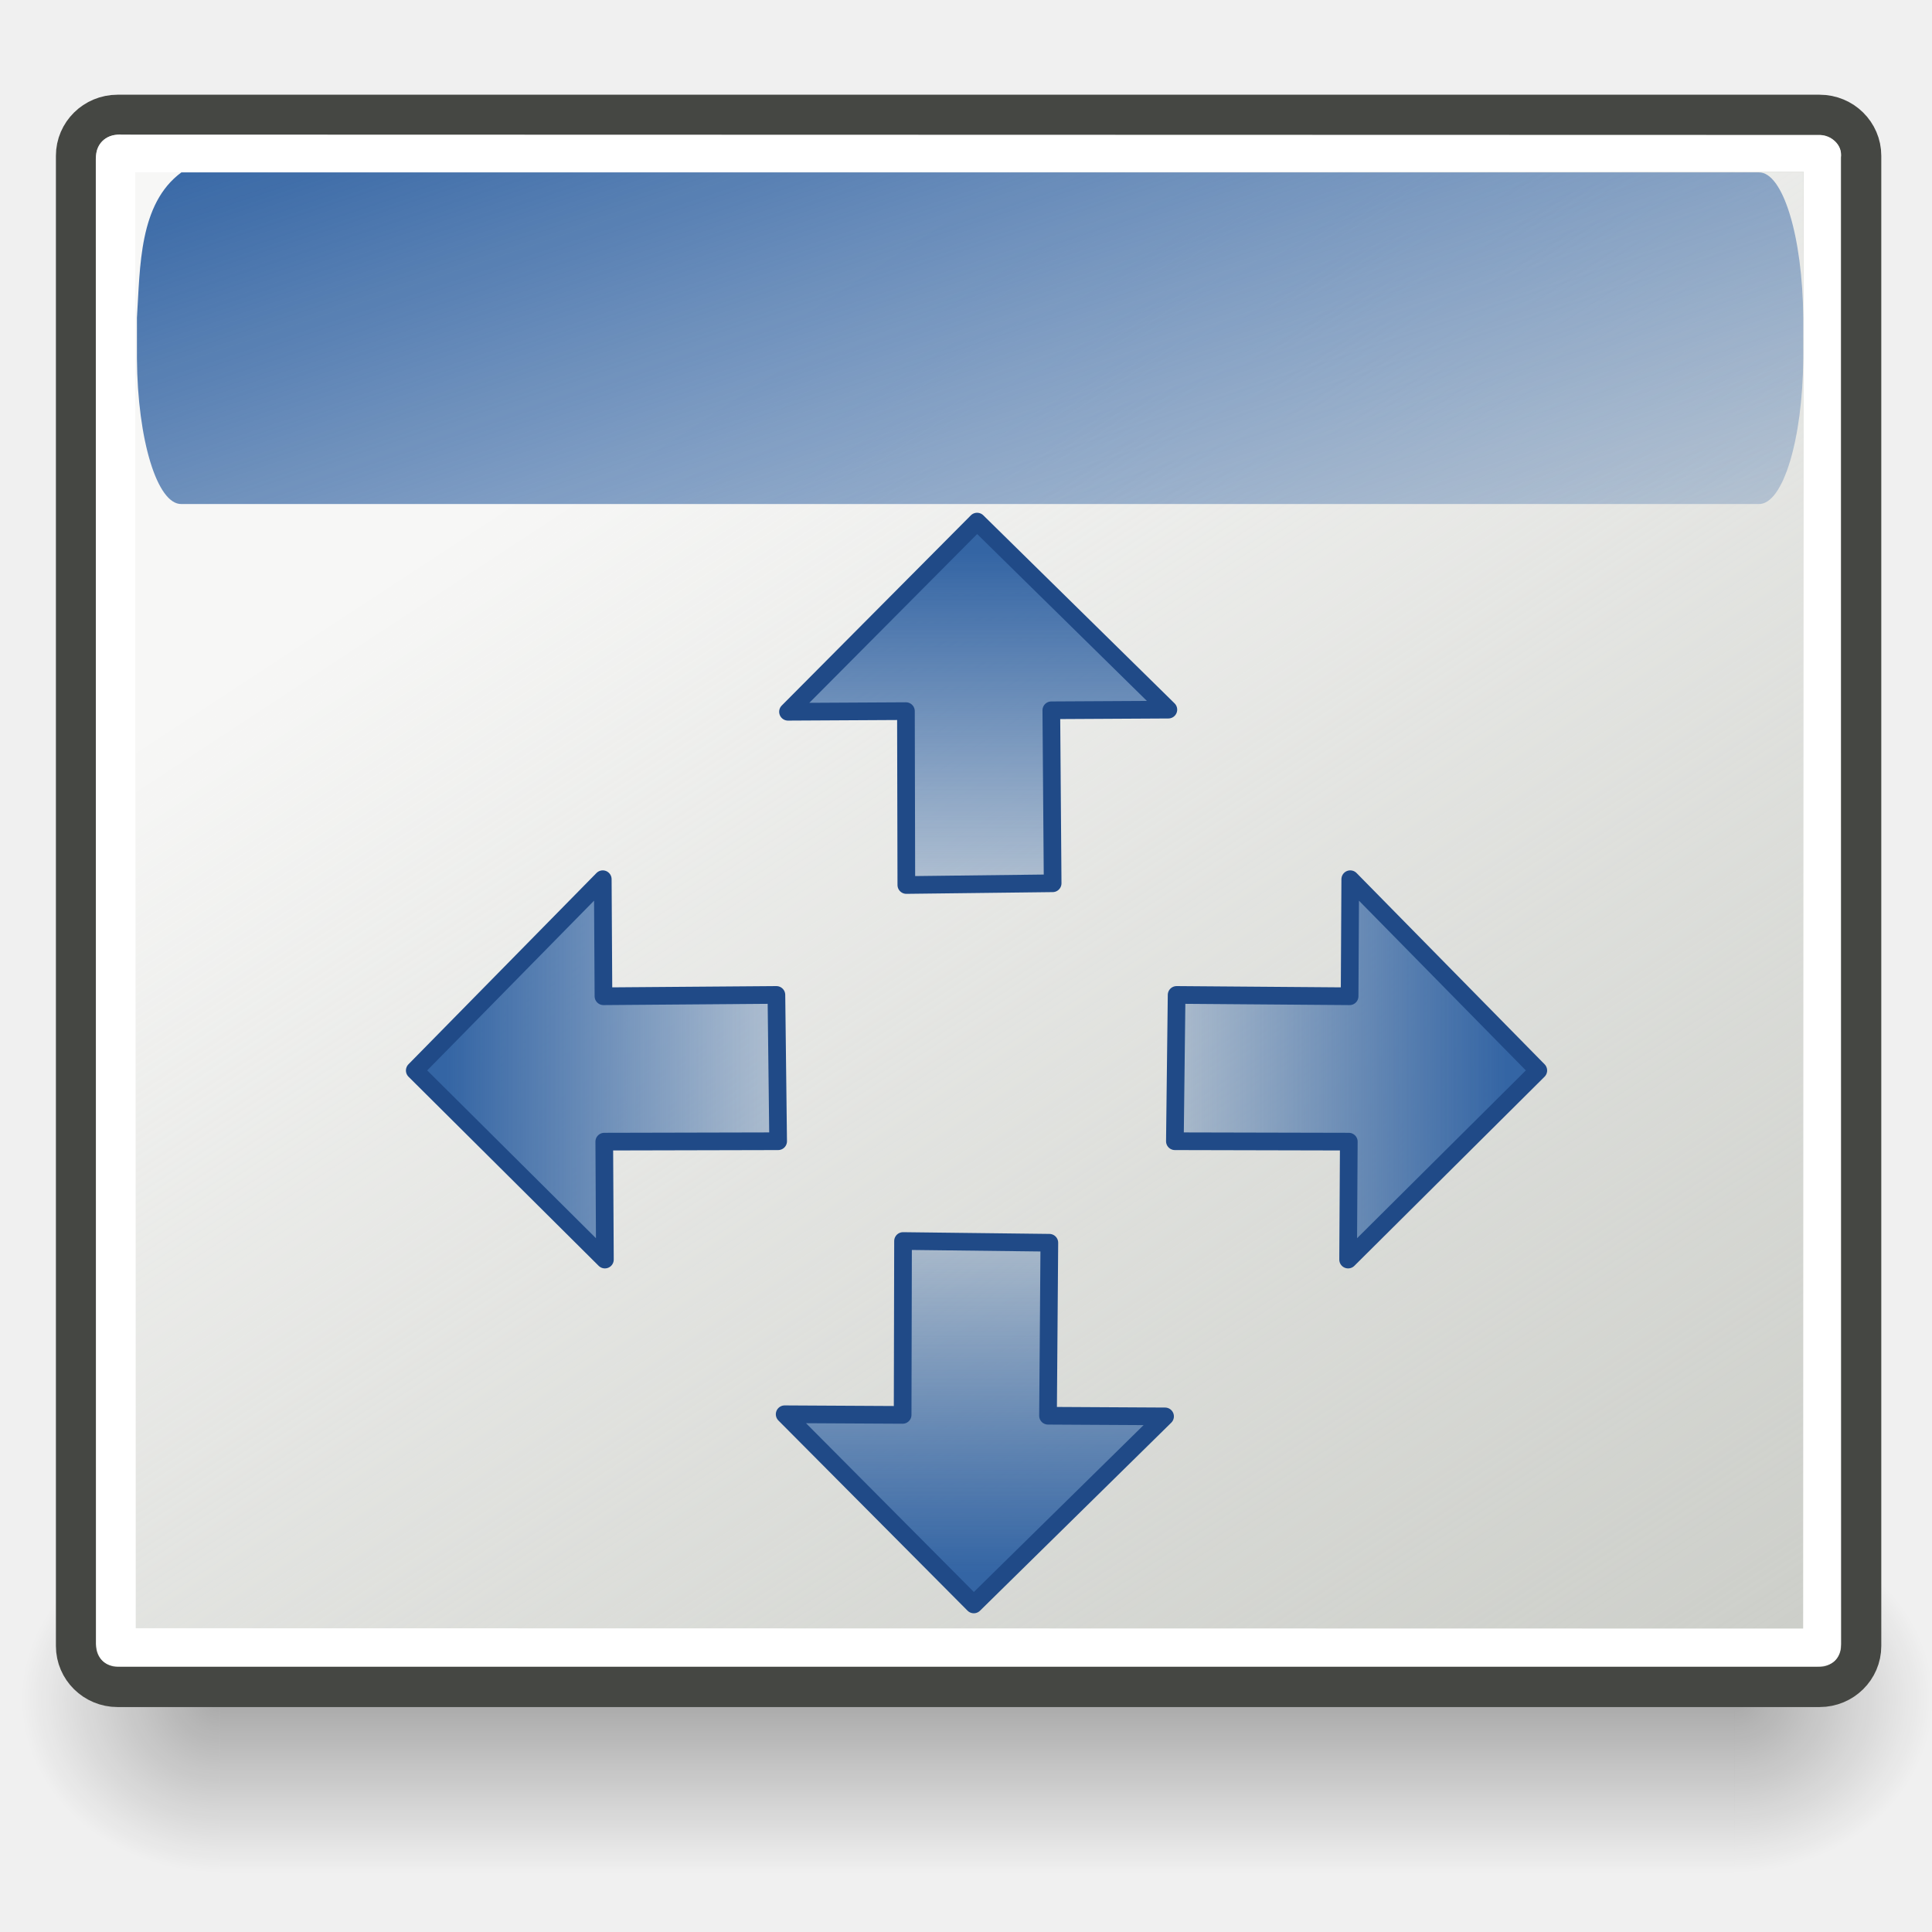
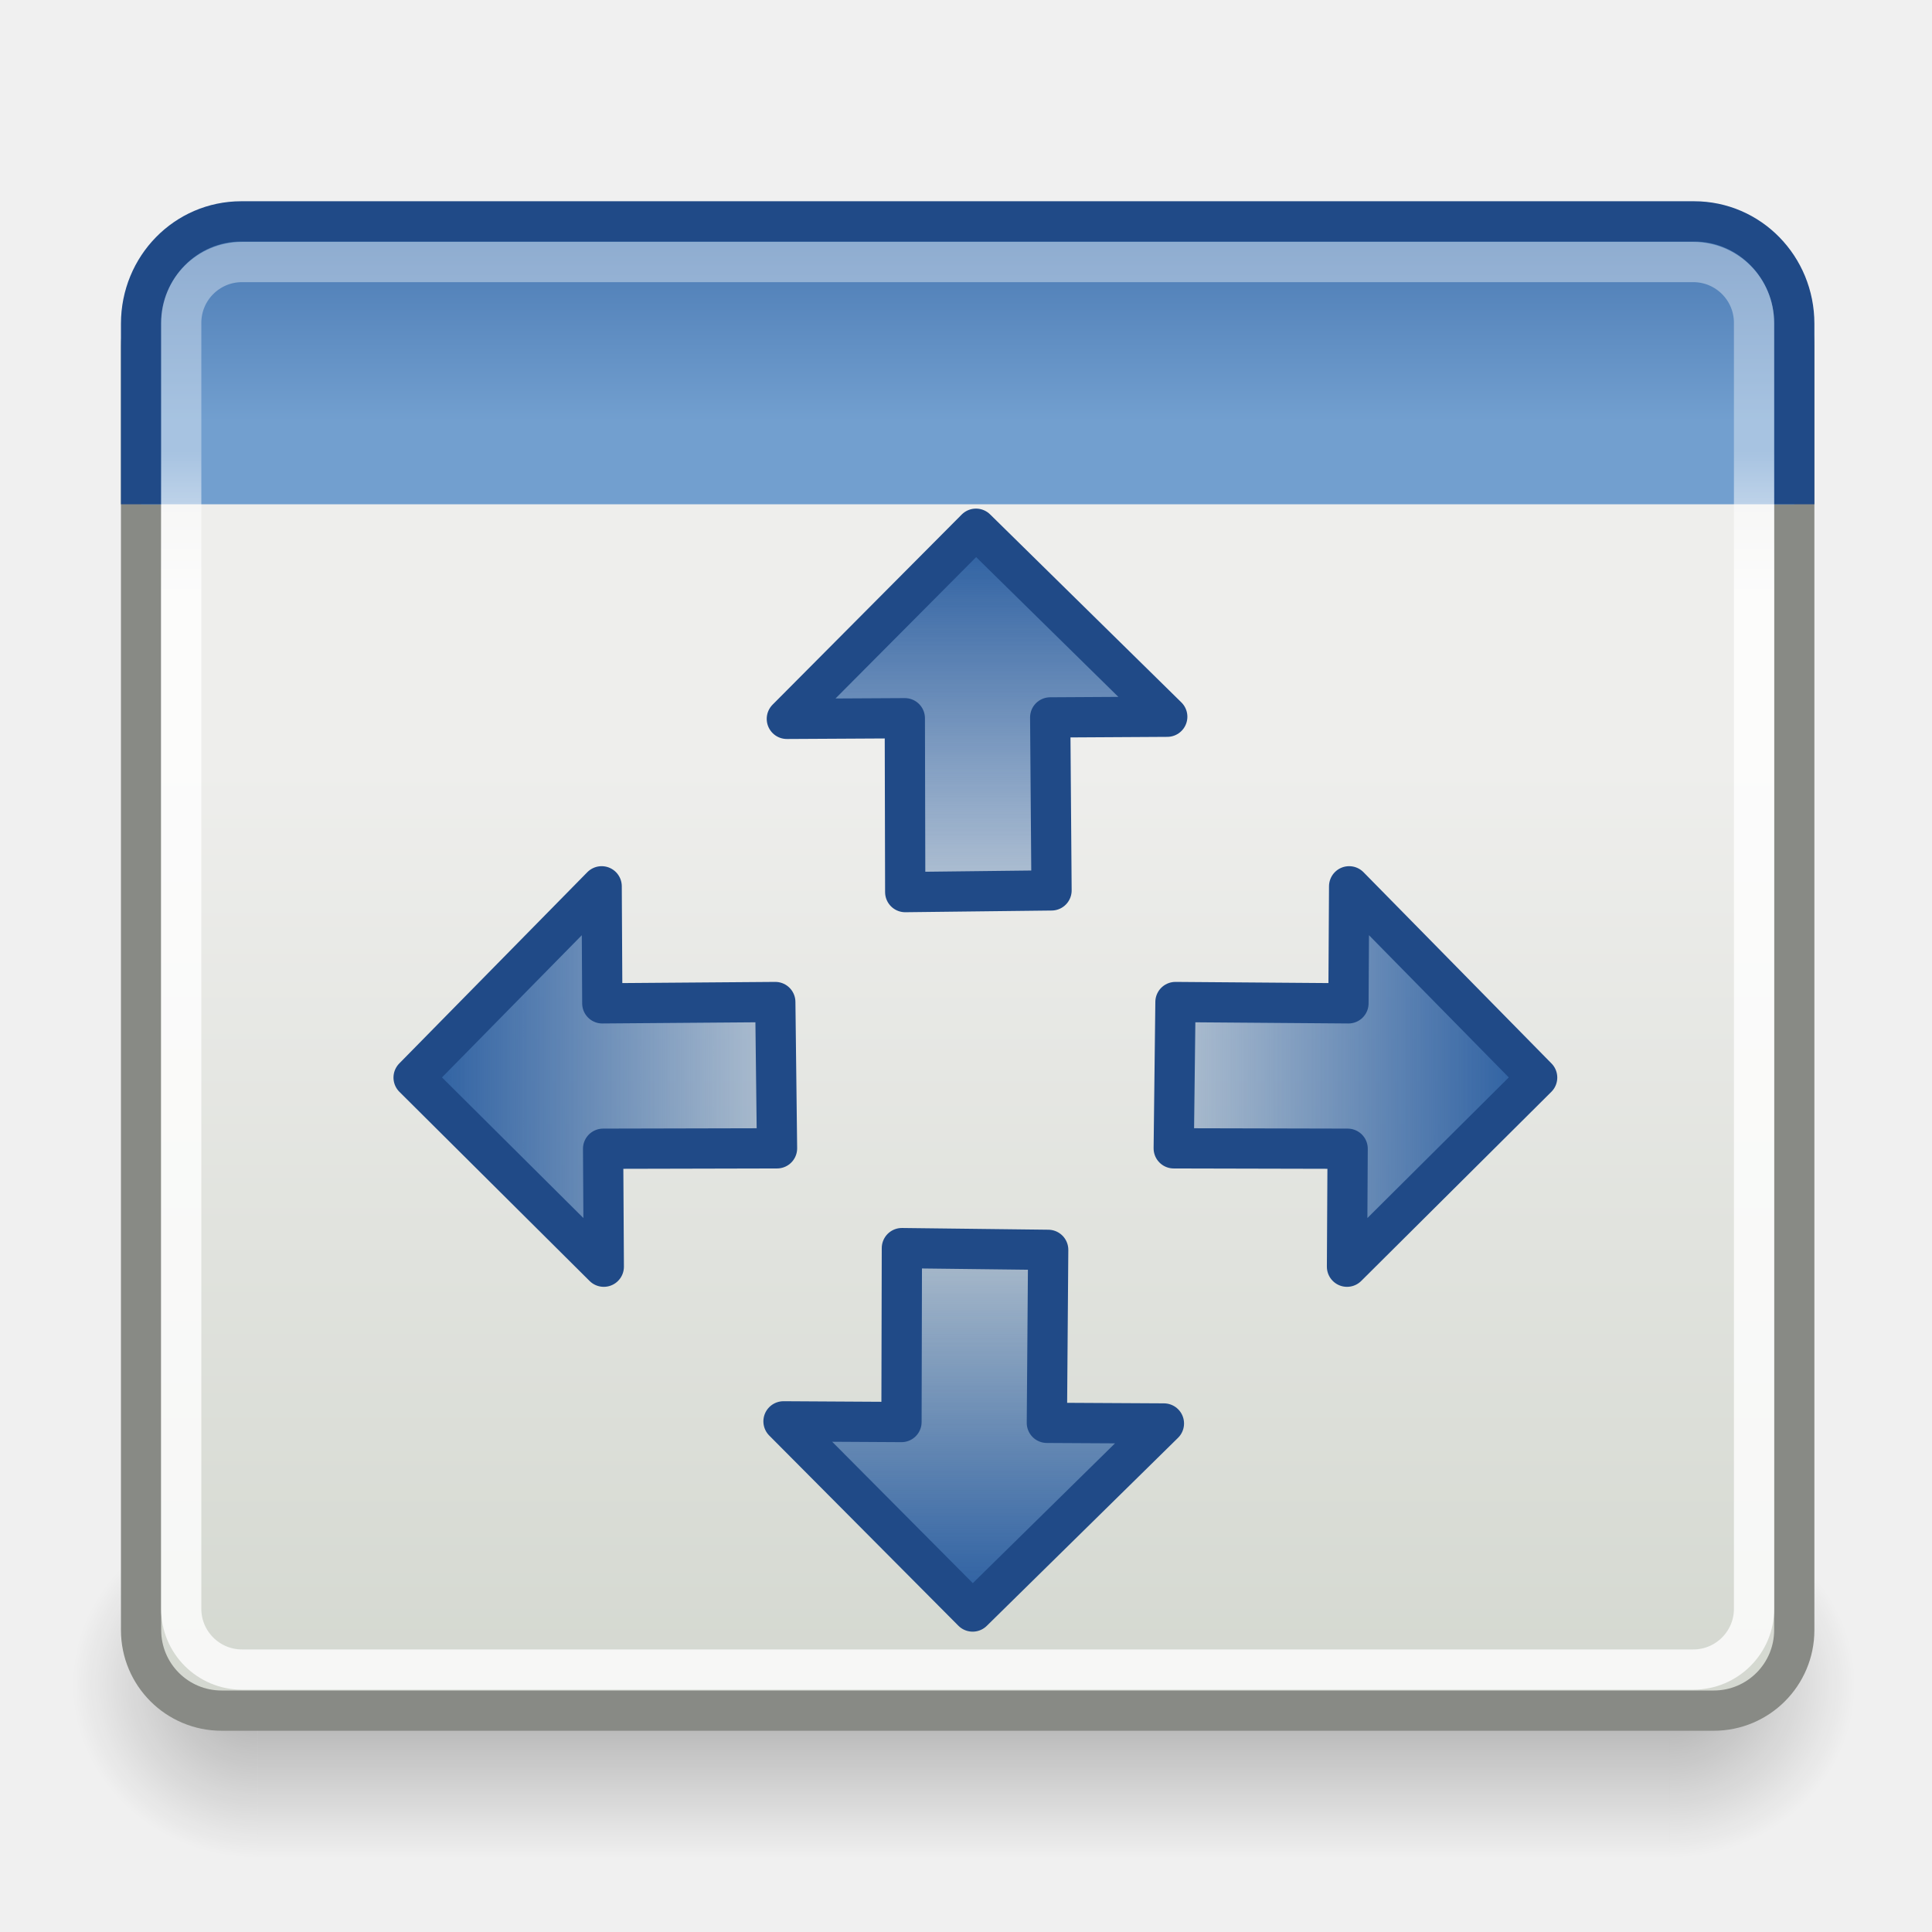
<svg xmlns="http://www.w3.org/2000/svg" xmlns:xlink="http://www.w3.org/1999/xlink" width="48px" height="48px" id="svg11300">
  <defs id="defs3">
-     <linearGradient id="linearGradient4138">
-       <stop style="stop-color:#3465a4;stop-opacity:1;" offset="0" id="stop4140" />
-       <stop style="stop-color:#3465a4;stop-opacity:0;" offset="1" id="stop4142" />
-     </linearGradient>
-     <linearGradient gradientTransform="matrix(1.156061,0,0,1.716154,-2.757508,-25.92461)" gradientUnits="userSpaceOnUse" xlink:href="#linearGradient13816" id="linearGradient3272" y2="39.041" x2="38.88" y1="15.029" x1="28.28" />
-     <linearGradient gradientTransform="matrix(1.070073,0,0,1.01151,-1.898683,-1.519479)" gradientUnits="userSpaceOnUse" xlink:href="#linearGradient12914" id="linearGradient3265" y2="28.53" x2="22.453" y1="1.432" x1="12.839" />
-     <radialGradient gradientTransform="matrix(-1.957639,-9.2540676e-8,-1.2888861e-7,1.456579,110.0178,62.73803)" gradientUnits="userSpaceOnUse" xlink:href="#linearGradient51765" id="radialGradient54733" fy="-12.203" fx="51.438" r="2.172" cy="-12.203" cx="51.438" />
-     <radialGradient gradientTransform="matrix(1.957639,-8.146468e-7,6.6614241e-7,1.456579,-59.01756,62.73807)" gradientUnits="userSpaceOnUse" xlink:href="#linearGradient51765" id="radialGradient54731" fy="-12.203" fx="51.438" r="2.172" cy="-12.203" cx="51.438" />
-     <linearGradient gradientTransform="matrix(0.9788196,0,0,0.7154223,-8.500802,52.11272)" gradientUnits="userSpaceOnUse" xlink:href="#linearGradient47870" id="linearGradient54729" y2="-5.563" x2="32.085" y1="-14.402" x1="32.085" />
-     <linearGradient id="linearGradient13816">
-       <stop id="stop13818" offset="0" style="stop-color:#f7f7f6;stop-opacity:1" />
-       <stop id="stop13820" offset="1" style="stop-color:#eff0ee;stop-opacity:0" />
-     </linearGradient>
    <linearGradient id="linearGradient47870">
      <stop id="stop47872" offset="0" style="stop-color:#000000;stop-opacity:0" />
      <stop id="stop47878" offset="0.5" style="stop-color:#000000;stop-opacity:1" />
      <stop id="stop47874" offset="1" style="stop-color:#000000;stop-opacity:0" />
    </linearGradient>
    <linearGradient id="linearGradient51765">
      <stop id="stop51767" offset="0" style="stop-color:#000000;stop-opacity:1" />
      <stop id="stop51769" offset="1" style="stop-color:#000000;stop-opacity:0" />
    </linearGradient>
-     <linearGradient id="linearGradient12914">
-       <stop id="stop12916" offset="0" style="stop-color:#3465a4;stop-opacity:1" />
-       <stop id="stop12918" offset="1" style="stop-color:#3465a4;stop-opacity:0" />
+     <linearGradient id="linearGradient2781">
+       <stop id="stop2783" offset="0" style="stop-color:#d3d7cf;stop-opacity:1" />
+       <stop id="stop2785" offset="1" style="stop-color:#eeeeec;stop-opacity:1" />
    </linearGradient>
-     <linearGradient xlink:href="#linearGradient4138" id="linearGradient4144" x1="22.958" y1="13.434" x2="22.958" y2="27.138" gradientUnits="userSpaceOnUse" gradientTransform="matrix(0.8855224,0,0,0.8699482,2.923012,2.297858)" />
-     <linearGradient xlink:href="#linearGradient4138" id="linearGradient2199" gradientUnits="userSpaceOnUse" gradientTransform="matrix(0.8855224,0,0,-0.8699482,2.840543,50.98907)" x1="22.958" y1="13.434" x2="22.958" y2="27.138" />
-     <linearGradient xlink:href="#linearGradient4138" id="linearGradient2203" gradientUnits="userSpaceOnUse" gradientTransform="matrix(0,-0.8855224,-0.8699482,0,48.06336,47.13206)" x1="22.958" y1="13.434" x2="22.958" y2="27.138" />
-     <linearGradient xlink:href="#linearGradient4138" id="linearGradient2209" gradientUnits="userSpaceOnUse" gradientTransform="matrix(0,-0.8855224,0.8699482,0,-1.639831,47.13206)" x1="22.958" y1="13.434" x2="22.958" y2="27.138" />
-     <linearGradient xlink:href="#linearGradient4138" id="linearGradient2204" gradientUnits="userSpaceOnUse" gradientTransform="matrix(0.8855224,0,0,0.8699482,2.923012,2.297858)" x1="22.958" y1="13.434" x2="22.958" y2="27.138" />
-     <linearGradient xlink:href="#linearGradient4138" id="linearGradient2206" gradientUnits="userSpaceOnUse" gradientTransform="matrix(0.8855224,0,0,-0.8699482,2.840543,50.98907)" x1="22.958" y1="13.434" x2="22.958" y2="27.138" />
-     <linearGradient xlink:href="#linearGradient4138" id="linearGradient2208" gradientUnits="userSpaceOnUse" gradientTransform="matrix(0,-0.8855224,-0.8699482,0,48.06336,47.13206)" x1="22.958" y1="13.434" x2="22.958" y2="27.138" />
-     <linearGradient xlink:href="#linearGradient4138" id="linearGradient2210" gradientUnits="userSpaceOnUse" gradientTransform="matrix(0,-0.8855224,0.8699482,0,-1.639831,47.13206)" x1="22.958" y1="13.434" x2="22.958" y2="27.138" />
+     <linearGradient id="linearGradient3674">
+       <stop id="stop3676" offset="0" style="stop-color:#3465a4;stop-opacity:1" />
+       <stop id="stop3678" offset="1" style="stop-color:#729fcf;stop-opacity:1;" />
+     </linearGradient>
+     <linearGradient id="linearGradient3690">
+       <stop id="stop3692" offset="0" style="stop-color:white;stop-opacity:1;" />
+       <stop id="stop3694" offset="1" style="stop-color:white;stop-opacity:0.469" />
+     </linearGradient>
+     <linearGradient xlink:href="#linearGradient47870" id="linearGradient2282" gradientUnits="userSpaceOnUse" gradientTransform="matrix(0.9788196,0,0,0.7154223,-8.500802,52.11272)" x1="32.085" y1="-14.402" x2="32.085" y2="-5.563" />
+     <radialGradient xlink:href="#linearGradient51765" id="radialGradient2284" gradientUnits="userSpaceOnUse" gradientTransform="matrix(1.957639,-8.146468e-7,6.6614241e-7,1.456579,-59.01756,62.73807)" cx="51.438" cy="-12.203" fx="51.438" fy="-12.203" r="2.172" />
+     <radialGradient xlink:href="#linearGradient51765" id="radialGradient2286" gradientUnits="userSpaceOnUse" gradientTransform="matrix(-1.957639,-9.2540676e-8,-1.2888861e-7,1.456579,110.0178,62.73803)" cx="51.438" cy="-12.203" fx="51.438" fy="-12.203" r="2.172" />
+     <linearGradient xlink:href="#linearGradient3690" id="linearGradient2289" gradientUnits="userSpaceOnUse" gradientTransform="matrix(1.260542,0,0,1.205855,-7.473393,-4.945944)" x1="9.5" y1="16.264" x2="9.5" y2="13.409" />
+     <linearGradient xlink:href="#linearGradient3674" id="linearGradient2292" gradientUnits="userSpaceOnUse" gradientTransform="matrix(1.244631,0,0,1.270795,-7.074154,-5.301762)" x1="23.069" y1="6.799" x2="23.069" y2="12.403" />
+     <linearGradient xlink:href="#linearGradient2781" id="linearGradient2295" gradientUnits="userSpaceOnUse" gradientTransform="matrix(1.244631,0,0,1.176776,-7.074154,-3.982654)" x1="24.926" y1="40" x2="24.926" y2="19.539" />
+     <linearGradient id="linearGradient4138">
+       <stop id="stop4140" offset="0" style="stop-color:#3465a4;stop-opacity:1;" />
+       <stop id="stop4142" offset="1" style="stop-color:#3465a4;stop-opacity:0;" />
+     </linearGradient>
+     <linearGradient xlink:href="#linearGradient4138" id="linearGradient2319" gradientUnits="userSpaceOnUse" gradientTransform="matrix(0,-0.8855224,0.8699482,0,-0.6185272,47.07544)" x1="22.958" y1="13.434" x2="22.958" y2="27.138" />
+     <linearGradient xlink:href="#linearGradient4138" id="linearGradient2322" gradientUnits="userSpaceOnUse" gradientTransform="matrix(0,-0.8855224,-0.8699482,0,49.08466,47.07544)" x1="22.958" y1="13.434" x2="22.958" y2="27.138" />
+     <linearGradient xlink:href="#linearGradient4138" id="linearGradient2325" gradientUnits="userSpaceOnUse" gradientTransform="matrix(0.8855224,0,0,-0.8699482,3.861847,50.93245)" x1="22.958" y1="13.434" x2="22.958" y2="27.138" />
+     <linearGradient xlink:href="#linearGradient4138" id="linearGradient2328" gradientUnits="userSpaceOnUse" gradientTransform="matrix(0.8855224,0,0,0.8699482,3.944316,2.241239)" x1="22.958" y1="13.434" x2="22.958" y2="27.138" />
  </defs>
  <g id="layer1">
-     <g id="g2243" transform="translate(-8.2914275e-2,1.018213)">
-       <g id="g54724" transform="matrix(1.162573,0,0,1.36184,-5.283953,-20.03134)">
-         <rect id="rect46899" style="opacity:0.3;fill:url(#linearGradient54729);fill-opacity:1;fill-rule:evenodd;stroke:none;stroke-width:1.024;stroke-linecap:butt;stroke-linejoin:miter;stroke-miterlimit:4;stroke-dasharray:none;stroke-dashoffset:0;stroke-opacity:1" y="41.809" x="9.322" height="6.323" width="32.357" />
-         <path id="path48849" style="opacity:0.3;fill:url(#radialGradient54731);fill-opacity:1;fill-rule:evenodd;stroke:none;stroke-width:1.024;stroke-linecap:butt;stroke-linejoin:miter;stroke-miterlimit:4;stroke-dasharray:none;stroke-dashoffset:0;stroke-opacity:1" d="M 41.678,41.8 L 41.678,48.127 C 44.022,48.103 45.93,46.705 45.93,44.974 C 45.93,43.243 44.022,41.824 41.678,41.8 z" />
-         <path id="path52742" style="opacity:0.3;fill:url(#radialGradient54733);fill-opacity:1;fill-rule:evenodd;stroke:none;stroke-width:1.024;stroke-linecap:butt;stroke-linejoin:miter;stroke-miterlimit:4;stroke-dasharray:none;stroke-dashoffset:0;stroke-opacity:1" d="M 9.322,41.8 L 9.322,48.127 C 6.978,48.103 5.07,46.705 5.07,44.974 C 5.07,43.243 6.978,41.824 9.322,41.8 z" />
-       </g>
-       <rect id="rect2168" style="fill:#cdcfca;fill-opacity:1;fill-rule:evenodd;stroke:#454743;stroke-width:1;stroke-linecap:butt;stroke-linejoin:miter;stroke-miterlimit:4;stroke-dasharray:none;stroke-dashoffset:0;stroke-opacity:1" y="1.835" x="1.972" ry="1.017" rx="1.032" height="39.058" width="44.351" />
-       <rect id="rect8969" style="fill:url(#linearGradient3272);fill-opacity:1;fill-rule:evenodd;stroke:none;stroke-width:1.3;stroke-linecap:butt;stroke-linejoin:round;stroke-miterlimit:4;stroke-dasharray:none;stroke-dashoffset:0;stroke-opacity:1" y="3.25" x="3.453" ry="0" height="36.188" width="41.43" />
-       <path id="path44937" style="fill:#ffffff;fill-opacity:1;fill-rule:evenodd;stroke:none;stroke-width:1;stroke-linecap:butt;stroke-linejoin:miter;stroke-miterlimit:4;stroke-dashoffset:0;stroke-opacity:1" d="M 2.463,2.933 L 2.468,39.827 C 2.503,40.251 2.736,40.387 3.064,40.384 L 45.236,40.384 C 45.599,40.381 45.811,40.214 45.821,39.827 L 45.815,2.906 C 45.881,2.555 45.53,2.325 45.264,2.338 L 3.12,2.327 C 2.779,2.297 2.465,2.492 2.463,2.933 z M 3.457,3.262 L 44.89,3.247 L 44.882,39.443 L 3.457,39.435 L 3.457,3.262 z" />
-       <path id="rect9993" style="fill:url(#linearGradient3265);fill-opacity:1;fill-rule:evenodd;stroke:none;stroke-width:2.049;stroke-linecap:round;stroke-linejoin:round;stroke-miterlimit:4;stroke-dasharray:none;stroke-dashoffset:0;stroke-opacity:1" d="M 3.485,6.876 L 3.485,7.892 C 3.499,9.91 3.99,11.517 4.589,11.504 L 43.78,11.504 C 44.378,11.517 44.869,9.91 44.884,7.892 L 44.884,6.876 C 44.869,4.858 44.378,3.251 43.78,3.265 L 4.589,3.265 C 3.532,4.044 3.567,5.61 3.485,6.876 z" />
+     <g transform="matrix(1.084207,0,0,1.36184,-3.702941,-19.37857)" id="g54724">
+       <rect width="32.357" height="6.323" x="9.322" y="41.809" style="opacity:0.3;fill:url(#linearGradient2282);fill-opacity:1;fill-rule:evenodd;stroke:none;stroke-width:1.024;stroke-linecap:butt;stroke-linejoin:miter;stroke-miterlimit:4;stroke-dasharray:none;stroke-dashoffset:0;stroke-opacity:1" id="rect46899" />
+       <path d="M 41.678,41.8 L 41.678,48.127 C 44.022,48.103 45.93,46.705 45.93,44.974 C 45.93,43.243 44.022,41.824 41.678,41.8 z " style="opacity:0.3;fill:url(#radialGradient2284);fill-opacity:1;fill-rule:evenodd;stroke:none;stroke-width:1.024;stroke-linecap:butt;stroke-linejoin:miter;stroke-miterlimit:4;stroke-dasharray:none;stroke-dashoffset:0;stroke-opacity:1" id="path48849" />
+       <path d="M 9.322,41.8 L 9.322,48.127 C 6.978,48.103 5.07,46.705 5.07,44.974 C 5.07,43.243 6.978,41.824 9.322,41.8 z " style="opacity:0.3;fill:url(#radialGradient2286);fill-opacity:1;fill-rule:evenodd;stroke:none;stroke-width:1.024;stroke-linecap:butt;stroke-linejoin:miter;stroke-miterlimit:4;stroke-dasharray:none;stroke-dashoffset:0;stroke-opacity:1" id="path52742" />
    </g>
-     <g id="g2195" transform="translate(1.049662,-0.2332583)">
-       <path id="path3251" d="M 23.226,13.192 L 18.528,17.917 L 21.458,17.901 L 21.468,22.221 L 25.103,22.178 L 25.07,17.88 L 27.978,17.864 L 23.226,13.192 z" style="color:#000000;fill:url(#linearGradient2204);fill-opacity:1;fill-rule:evenodd;stroke:#204a87;stroke-width:0.439;stroke-linecap:round;stroke-linejoin:round;marker:none;marker-start:none;marker-mid:none;marker-end:none;stroke-miterlimit:4;stroke-dasharray:none;stroke-dashoffset:0;stroke-opacity:1;visibility:visible;display:inline;overflow:visible" />
-       <path style="color:#000000;fill:url(#linearGradient2206);fill-opacity:1;fill-rule:evenodd;stroke:#204a87;stroke-width:0.439;stroke-linecap:round;stroke-linejoin:round;marker:none;marker-start:none;marker-mid:none;marker-end:none;stroke-miterlimit:4;stroke-dasharray:none;stroke-dashoffset:0;stroke-opacity:1;visibility:visible;display:inline;overflow:visible" d="M 23.144,40.095 L 18.445,35.37 L 21.376,35.386 L 21.386,31.066 L 25.021,31.109 L 24.988,35.407 L 27.896,35.423 L 23.144,40.095 z" id="path2197" />
-       <path id="path2201" d="M 37.169,26.829 L 32.444,31.527 L 32.461,28.597 L 28.14,28.587 L 28.183,24.952 L 32.481,24.985 L 32.497,22.077 L 37.169,26.829 z" style="color:#000000;fill:url(#linearGradient2208);fill-opacity:1;fill-rule:evenodd;stroke:#204a87;stroke-width:0.439;stroke-linecap:round;stroke-linejoin:round;marker:none;marker-start:none;marker-mid:none;marker-end:none;stroke-miterlimit:4;stroke-dasharray:none;stroke-dashoffset:0;stroke-opacity:1;visibility:visible;display:inline;overflow:visible" />
-       <path style="color:#000000;fill:url(#linearGradient2210);fill-opacity:1;fill-rule:evenodd;stroke:#204a87;stroke-width:0.439;stroke-linecap:round;stroke-linejoin:round;marker:none;marker-start:none;marker-mid:none;marker-end:none;stroke-miterlimit:4;stroke-dasharray:none;stroke-dashoffset:0;stroke-opacity:1;visibility:visible;display:inline;overflow:visible" d="M 9.255,26.829 L 13.979,31.527 L 13.963,28.597 L 18.283,28.587 L 18.24,24.952 L 13.943,24.985 L 13.926,22.077 L 9.255,26.829 z" id="path2207" />
-     </g>
+     <rect style="fill:url(#linearGradient2295);fill-opacity:1;stroke:#888a85;stroke-width:1;stroke-miterlimit:4;stroke-dasharray:none;stroke-opacity:1" id="rect1915" width="41.073" height="35.892" x="3.505" y="6.608" rx="2" ry="2" />
+     <path style="fill:url(#linearGradient2292);fill-opacity:1;stroke:#204a87;stroke-width:1;stroke-miterlimit:4;stroke-opacity:1" d="M 3.505,12.528 L 3.505,8.042 C 3.505,6.634 4.615,5.5 5.994,5.5 L 42.089,5.5 C 43.468,5.5 44.578,6.634 44.578,8.042 L 44.578,12.528" id="path1917" />
+     <rect style="opacity:0.8;fill:none;fill-opacity:1;stroke:url(#linearGradient2289);stroke-width:1;stroke-miterlimit:4;stroke-dasharray:none;stroke-opacity:1" id="rect1919" width="39.077" height="34.97" x="4.502" y="6.51" rx="1.511" ry="1.511" />
+     <path style="color:#000000;fill:url(#linearGradient2328);fill-opacity:1;fill-rule:evenodd;stroke:#204a87;stroke-width:1;stroke-linecap:round;stroke-linejoin:round;marker:none;marker-start:none;marker-mid:none;marker-end:none;stroke-miterlimit:4;stroke-dasharray:none;stroke-dashoffset:0;stroke-opacity:1;visibility:visible;display:inline;overflow:visible" d="M 24.248,13.136 L 19.549,17.86 L 22.48,17.844 L 22.49,22.164 L 26.125,22.122 L 26.092,17.824 L 29,17.807 L 24.248,13.136 z " id="path3251" />
+     <path id="path2197" d="M 24.165,40.038 L 19.466,35.313 L 22.397,35.33 L 22.407,31.009 L 26.042,31.052 L 26.009,35.35 L 28.917,35.366 L 24.165,40.038 z " style="color:#000000;fill:url(#linearGradient2325);fill-opacity:1;fill-rule:evenodd;stroke:#204a87;stroke-width:1;stroke-linecap:round;stroke-linejoin:round;marker:none;marker-start:none;marker-mid:none;marker-end:none;stroke-miterlimit:4;stroke-dasharray:none;stroke-dashoffset:0;stroke-opacity:1;visibility:visible;display:inline;overflow:visible" />
+     <path style="color:#000000;fill:url(#linearGradient2322);fill-opacity:1;fill-rule:evenodd;stroke:#204a87;stroke-width:1;stroke-linecap:round;stroke-linejoin:round;marker:none;marker-start:none;marker-mid:none;marker-end:none;stroke-miterlimit:4;stroke-dasharray:none;stroke-dashoffset:0;stroke-opacity:1;visibility:visible;display:inline;overflow:visible" d="M 38.19,26.772 L 33.466,31.471 L 33.482,28.54 L 29.161,28.53 L 29.204,24.895 L 33.502,24.928 L 33.519,22.02 L 38.19,26.772 z " id="path2201" />
+     <path id="path2207" d="M 10.276,26.772 L 15.001,31.471 L 14.984,28.54 L 19.305,28.53 L 19.262,24.895 L 14.964,24.928 L 14.948,22.02 L 10.276,26.772 z " style="color:#000000;fill:url(#linearGradient2319);fill-opacity:1;fill-rule:evenodd;stroke:#204a87;stroke-width:1;stroke-linecap:round;stroke-linejoin:round;marker:none;marker-start:none;marker-mid:none;marker-end:none;stroke-miterlimit:4;stroke-dasharray:none;stroke-dashoffset:0;stroke-opacity:1;visibility:visible;display:inline;overflow:visible" />
  </g>
</svg>
